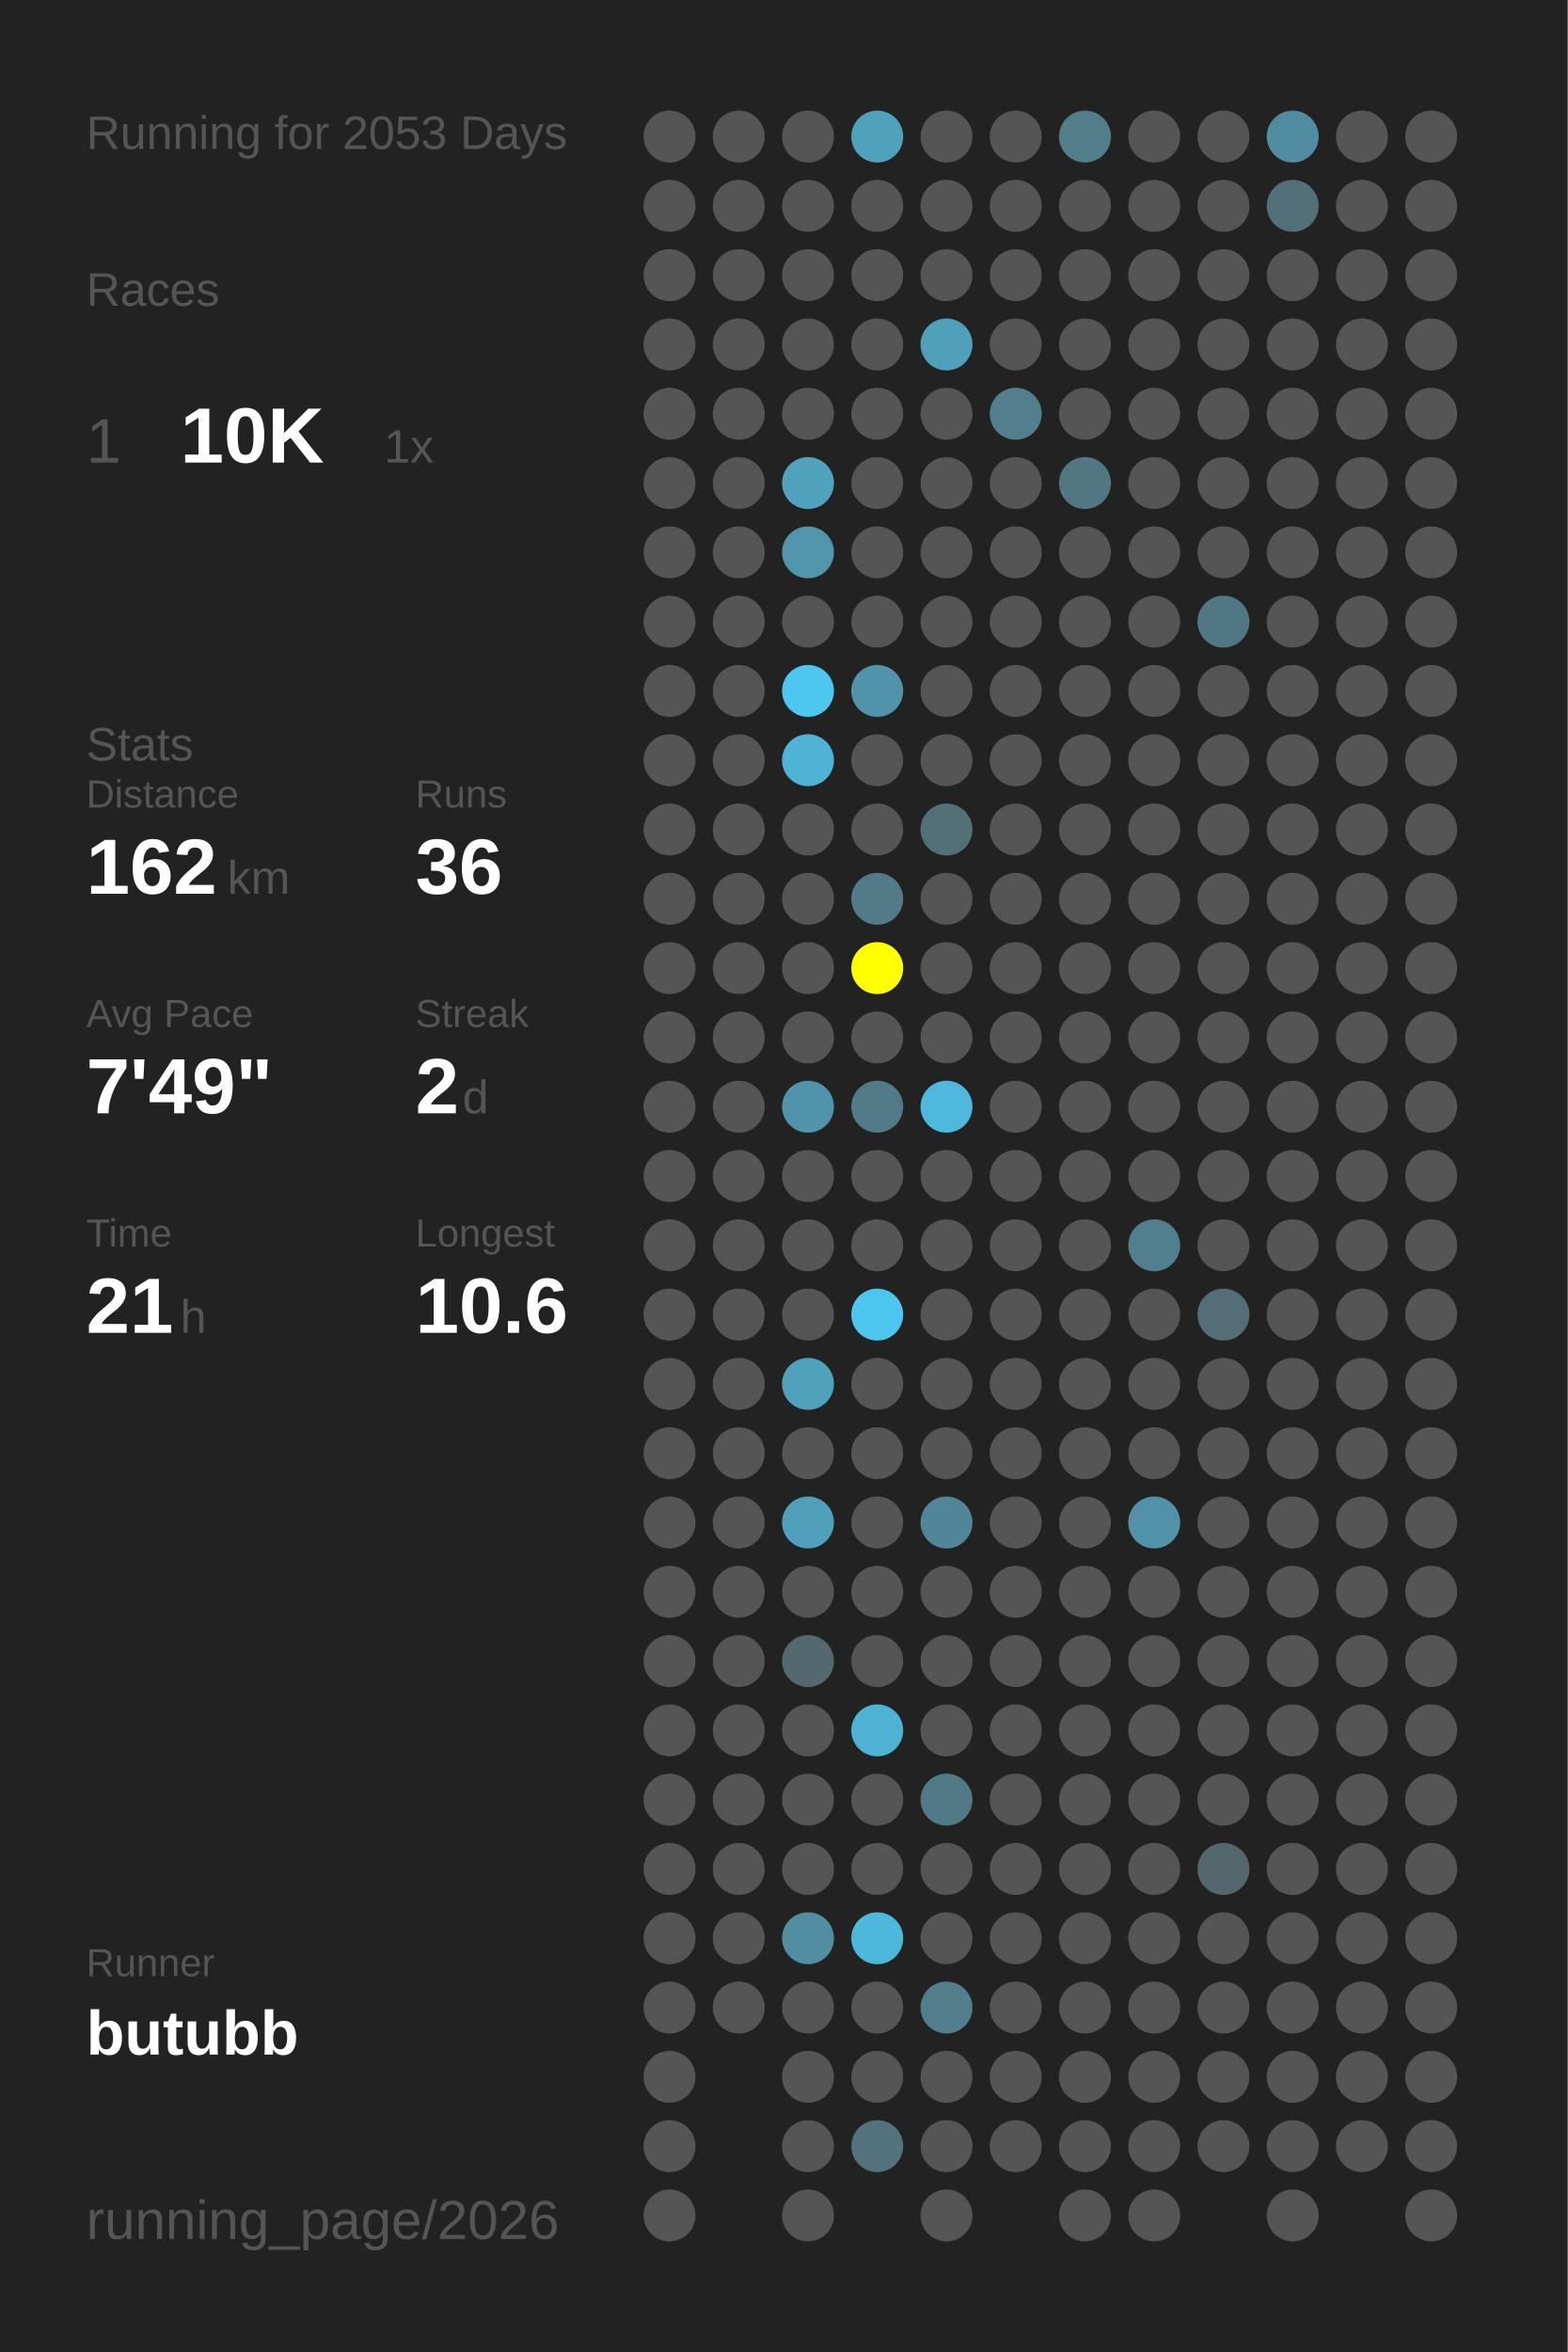
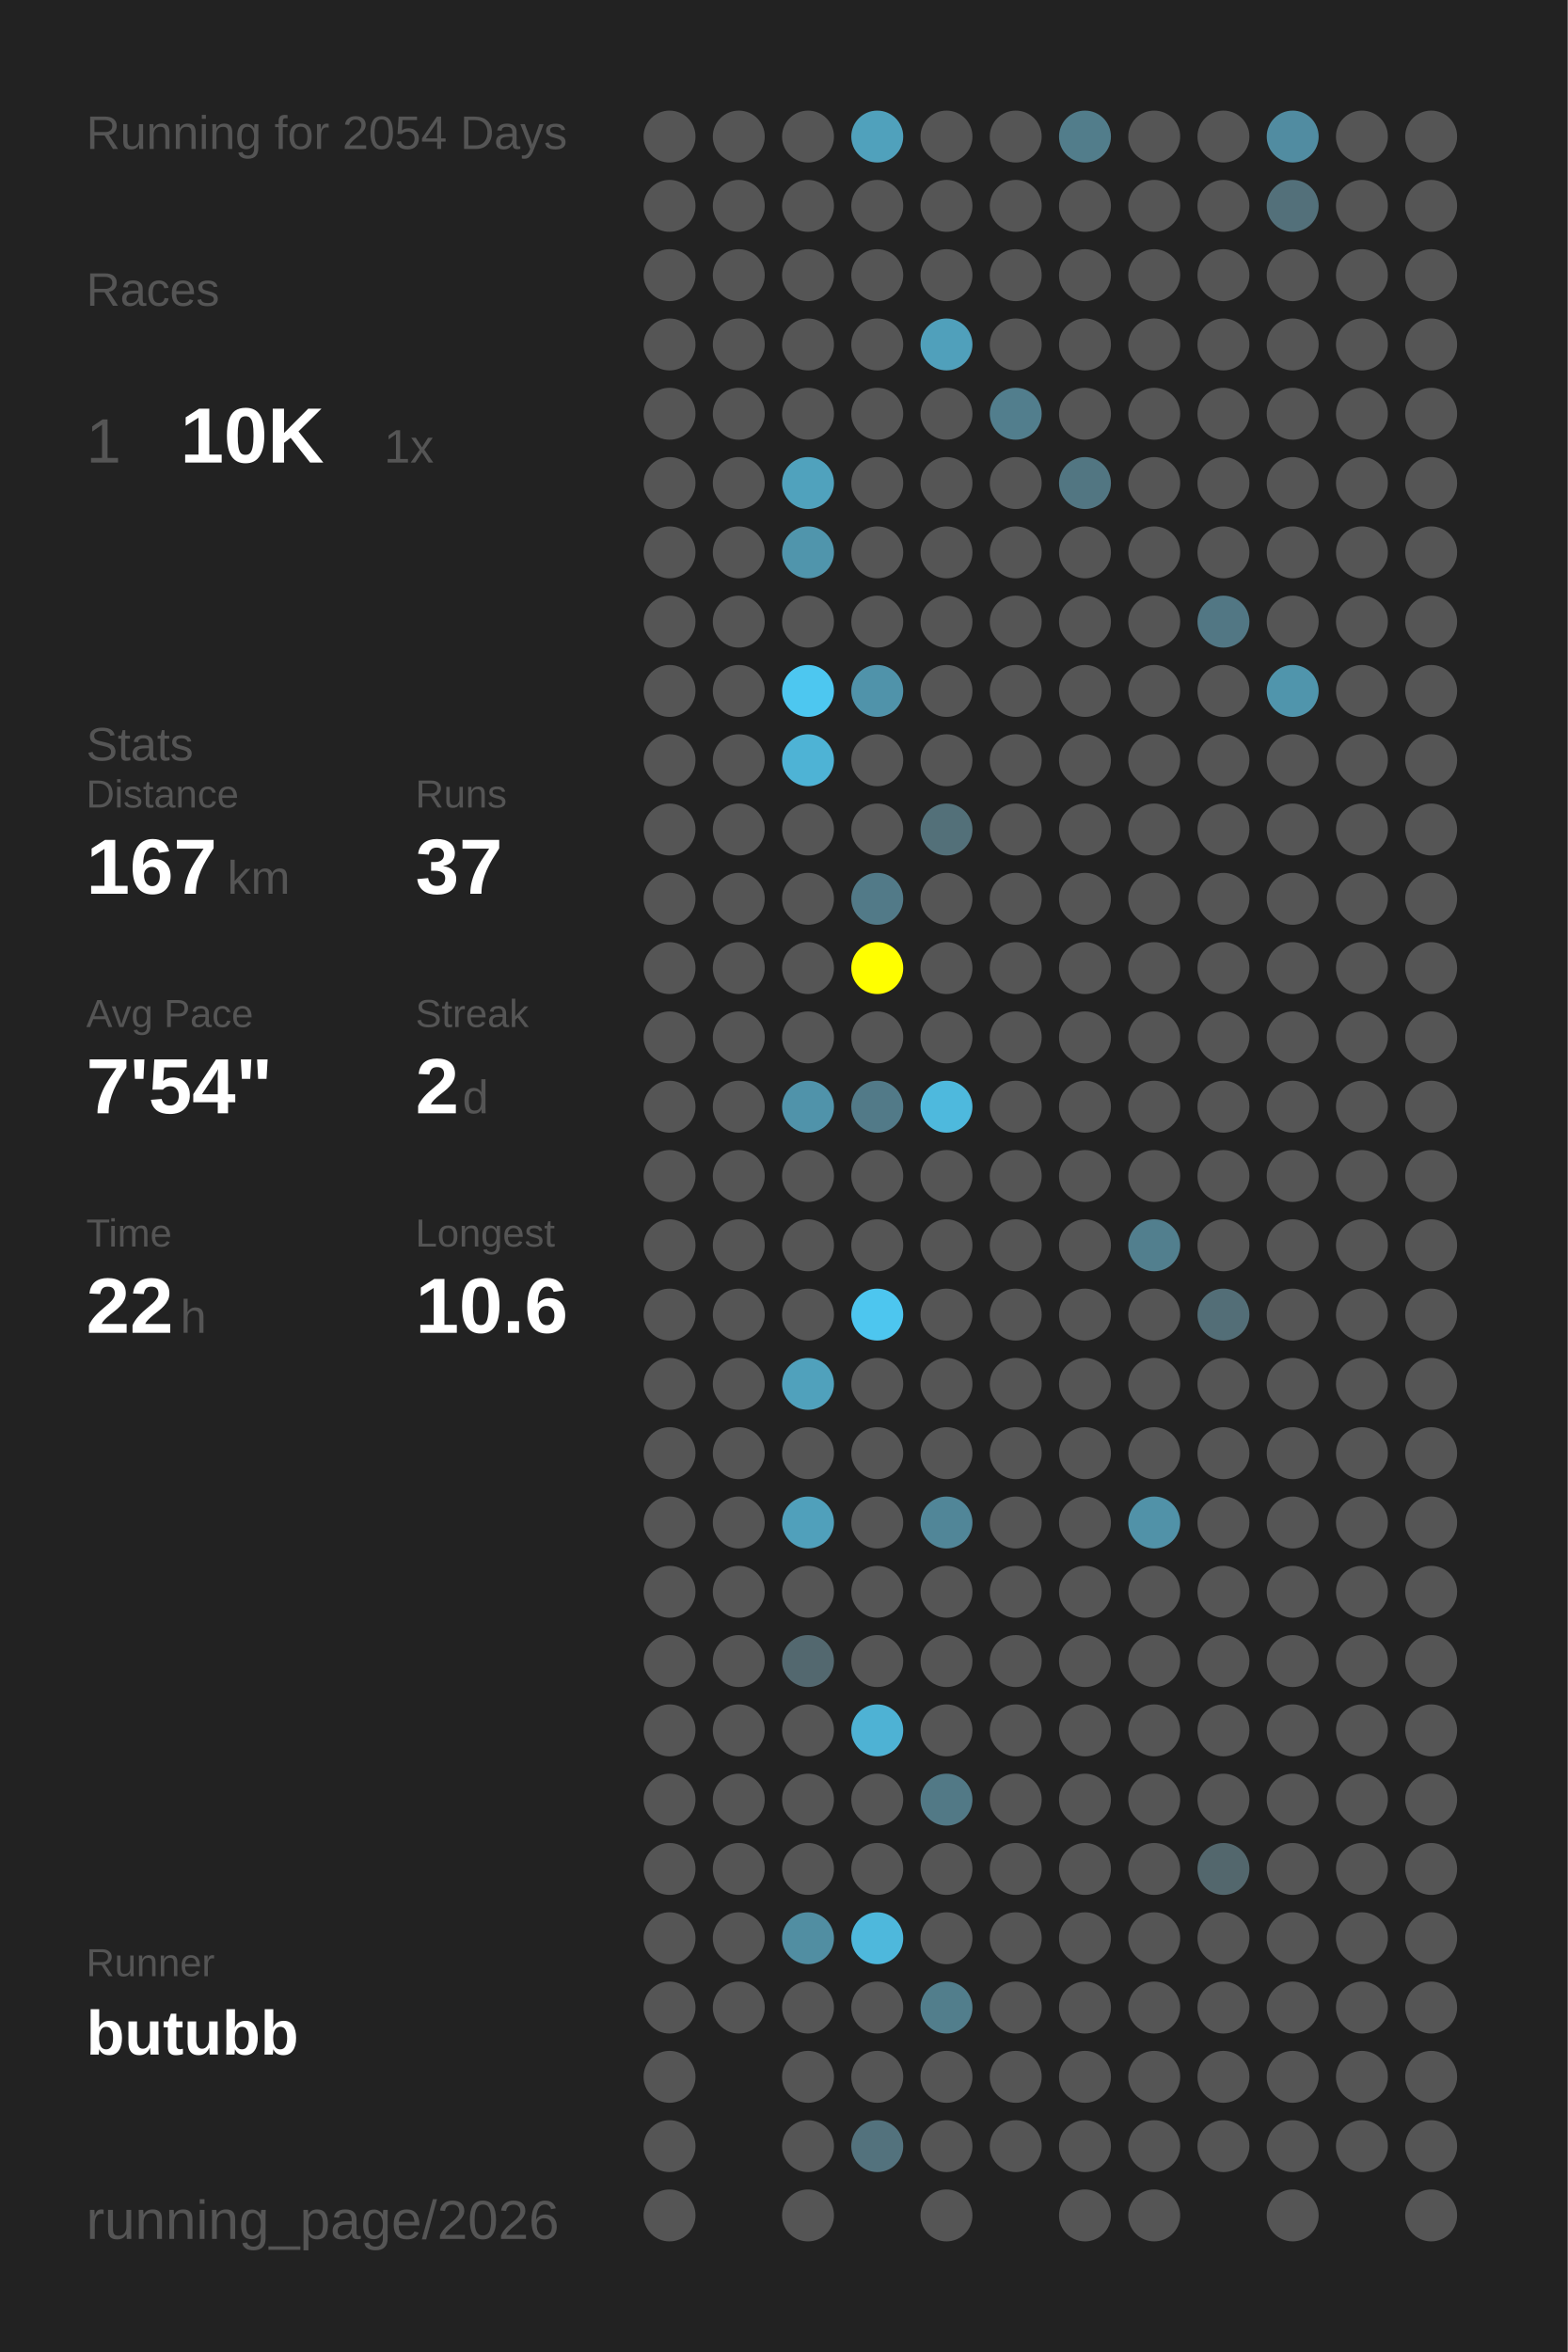
<svg xmlns="http://www.w3.org/2000/svg" baseProfile="full" height="300mm" version="1.1" viewBox="0,0,200,300" width="200mm">
  <defs />
  <rect fill="#222222" height="300" width="200" x="0" y="0" />
-   <text fill="#555555" style="font-size:6px; font-family:Arial;" x="11" y="19">Running for 2053 Days</text>
+   <text fill="#555555" style="font-size:6px; font-family:Arial;" x="11" y="19">Running for 2054 Days</text>
  <text fill="#555555" style="font-size:6px; font-family:Arial;" x="11" y="39">Races</text>
  <text fill="#555555" style="font-size:8px; font-family:Arial;" x="11" y="59">1</text>
  <text fill="#FFFFFF" style="font-size:10px; font-family:Arial; font-weight:bold;" x="23" y="59">10K</text>
  <text fill="#555555" style="font-size:6px; font-family:Arial;" x="49" y="59">1x</text>
  <text fill="#555555" style="font-size:6px; font-family:Arial;" x="11" y="97">Stats</text>
  <text fill="#555555" style="font-size:5px; font-family:Arial;" x="11" y="103">Distance</text>
-   <text fill="#FFFFFF" style="font-size:10px; font-family:Arial; font-weight:bold;" x="11" y="114">162</text>
+   <text fill="#FFFFFF" style="font-size:10px; font-family:Arial; font-weight:bold;" x="11" y="114">167</text>
  <text fill="#555555" style="font-size:6px; font-family:Arial;" x="29" y="114">km</text>
  <text fill="#555555" style="font-size:5px; font-family:Arial;" x="53" y="103">Runs</text>
-   <text fill="#FFFFFF" style="font-size:10px; font-family:Arial; font-weight:bold;" x="53" y="114">36</text>
+   <text fill="#FFFFFF" style="font-size:10px; font-family:Arial; font-weight:bold;" x="53" y="114">37</text>
  <text fill="#555555" style="font-size:5px; font-family:Arial;" x="11" y="131">Avg Pace</text>
-   <text fill="#FFFFFF" style="font-size:10px; font-family:Arial; font-weight:bold;" x="11" y="142">7'49"</text>
+   <text fill="#FFFFFF" style="font-size:10px; font-family:Arial; font-weight:bold;" x="11" y="142">7'54"</text>
  <text fill="#555555" style="font-size:5px; font-family:Arial;" x="53" y="131">Streak</text>
  <text fill="#FFFFFF" style="font-size:10px; font-family:Arial; font-weight:bold;" x="53" y="142">2</text>
  <text fill="#555555" style="font-size:6px; font-family:Arial;" x="59" y="142">d</text>
  <text fill="#555555" style="font-size:5px; font-family:Arial;" x="11" y="159">Time</text>
-   <text fill="#FFFFFF" style="font-size:10px; font-family:Arial; font-weight:bold;" x="11" y="170">21</text>
+   <text fill="#FFFFFF" style="font-size:10px; font-family:Arial; font-weight:bold;" x="11" y="170">22</text>
  <text fill="#555555" style="font-size:6px; font-family:Arial;" x="23" y="170">h</text>
  <text fill="#555555" style="font-size:5px; font-family:Arial;" x="53" y="159">Longest</text>
  <text fill="#FFFFFF" style="font-size:10px; font-family:Arial; font-weight:bold;" x="53" y="170">10.6</text>
  <text fill="#555555" style="font-size:5px; font-family:Arial;" x="11" y="252.065">Runner</text>
  <text fill="#FFFFFF" style="font-size:8px; font-family:Arial; font-weight:bold;" x="11" y="262.065">butubb</text>
  <text fill="#555555" style="font-size:7px; font-family:Arial;" x="11" y="285.581">running_page/2026</text>
  <circle cx="85.417" cy="17.419" fill="#555555" r="3.312" />
  <circle cx="85.417" cy="26.258" fill="#555555" r="3.312" />
  <circle cx="85.417" cy="35.097" fill="#555555" r="3.312" />
  <circle cx="85.417" cy="43.935" fill="#555555" r="3.312" />
  <circle cx="85.417" cy="52.774" fill="#555555" r="3.312" />
  <circle cx="85.417" cy="61.613" fill="#555555" r="3.312" />
  <circle cx="85.417" cy="70.452" fill="#555555" r="3.312" />
  <circle cx="85.417" cy="79.29" fill="#555555" r="3.312" />
  <circle cx="85.417" cy="88.129" fill="#555555" r="3.312" />
  <circle cx="85.417" cy="96.968" fill="#555555" r="3.312" />
  <circle cx="85.417" cy="105.806" fill="#555555" r="3.312" />
  <circle cx="85.417" cy="114.645" fill="#555555" r="3.312" />
  <circle cx="85.417" cy="123.484" fill="#555555" r="3.312" />
  <circle cx="85.417" cy="132.323" fill="#555555" r="3.312" />
  <circle cx="85.417" cy="141.161" fill="#555555" r="3.312" />
  <circle cx="85.417" cy="150" fill="#555555" r="3.312" />
  <circle cx="85.417" cy="158.839" fill="#555555" r="3.312" />
  <circle cx="85.417" cy="167.677" fill="#555555" r="3.312" />
  <circle cx="85.417" cy="176.516" fill="#555555" r="3.312" />
  <circle cx="85.417" cy="185.355" fill="#555555" r="3.312" />
  <circle cx="85.417" cy="194.194" fill="#555555" r="3.312" />
  <circle cx="85.417" cy="203.032" fill="#555555" r="3.312" />
  <circle cx="85.417" cy="211.871" fill="#555555" r="3.312" />
  <circle cx="85.417" cy="220.71" fill="#555555" r="3.312" />
  <circle cx="85.417" cy="229.548" fill="#555555" r="3.312" />
  <circle cx="85.417" cy="238.387" fill="#555555" r="3.312" />
  <circle cx="85.417" cy="247.226" fill="#555555" r="3.312" />
  <circle cx="85.417" cy="256.065" fill="#555555" r="3.312" />
  <circle cx="85.417" cy="264.903" fill="#555555" r="3.312" />
  <circle cx="85.417" cy="273.742" fill="#555555" r="3.312" />
  <circle cx="85.417" cy="282.581" fill="#555555" r="3.312" />
  <circle cx="94.25" cy="17.419" fill="#555555" r="3.312" />
  <circle cx="94.25" cy="26.258" fill="#555555" r="3.312" />
  <circle cx="94.25" cy="35.097" fill="#555555" r="3.312" />
  <circle cx="94.25" cy="43.935" fill="#555555" r="3.312" />
  <circle cx="94.25" cy="52.774" fill="#555555" r="3.312" />
  <circle cx="94.25" cy="61.613" fill="#555555" r="3.312" />
  <circle cx="94.25" cy="70.452" fill="#555555" r="3.312" />
  <circle cx="94.25" cy="79.29" fill="#555555" r="3.312" />
  <circle cx="94.25" cy="88.129" fill="#555555" r="3.312" />
  <circle cx="94.25" cy="96.968" fill="#555555" r="3.312" />
  <circle cx="94.25" cy="105.806" fill="#555555" r="3.312" />
  <circle cx="94.25" cy="114.645" fill="#555555" r="3.312" />
  <circle cx="94.25" cy="123.484" fill="#555555" r="3.312" />
  <circle cx="94.25" cy="132.323" fill="#555555" r="3.312" />
  <circle cx="94.25" cy="141.161" fill="#555555" r="3.312" />
  <circle cx="94.25" cy="150" fill="#555555" r="3.312" />
  <circle cx="94.25" cy="158.839" fill="#555555" r="3.312" />
  <circle cx="94.25" cy="167.677" fill="#555555" r="3.312" />
  <circle cx="94.25" cy="176.516" fill="#555555" r="3.312" />
  <circle cx="94.25" cy="185.355" fill="#555555" r="3.312" />
  <circle cx="94.25" cy="194.194" fill="#555555" r="3.312" />
  <circle cx="94.25" cy="203.032" fill="#555555" r="3.312" />
  <circle cx="94.25" cy="211.871" fill="#555555" r="3.312" />
  <circle cx="94.25" cy="220.71" fill="#555555" r="3.312" />
  <circle cx="94.25" cy="229.548" fill="#555555" r="3.312" />
  <circle cx="94.25" cy="238.387" fill="#555555" r="3.312" />
  <circle cx="94.25" cy="247.226" fill="#555555" r="3.312" />
  <circle cx="94.25" cy="256.065" fill="#555555" r="3.312" />
  <circle cx="103.083" cy="17.419" fill="#555555" r="3.312" />
  <circle cx="103.083" cy="26.258" fill="#555555" r="3.312" />
  <circle cx="103.083" cy="35.097" fill="#555555" r="3.312" />
  <circle cx="103.083" cy="43.935" fill="#555555" r="3.312" />
  <circle cx="103.083" cy="52.774" fill="#555555" r="3.312" />
  <circle cx="103.083" cy="61.613" fill="#50a2bd" r="3.312" />
  <circle cx="103.083" cy="70.452" fill="#5095ac" r="3.312" />
  <circle cx="103.083" cy="79.29" fill="#555555" r="3.312" />
  <circle cx="103.083" cy="88.129" fill="#4dc7f0" r="3.312" />
  <circle cx="103.083" cy="96.968" fill="#4eb3d5" r="3.312" />
  <circle cx="103.083" cy="105.806" fill="#555555" r="3.312" />
  <circle cx="103.083" cy="114.645" fill="#555555" r="3.312" />
  <circle cx="103.083" cy="123.484" fill="#555555" r="3.312" />
  <circle cx="103.083" cy="132.323" fill="#555555" r="3.312" />
  <circle cx="103.083" cy="141.161" fill="#5093aa" r="3.312" />
  <circle cx="103.083" cy="150" fill="#555555" r="3.312" />
  <circle cx="103.083" cy="158.839" fill="#555555" r="3.312" />
  <circle cx="103.083" cy="167.677" fill="#555555" r="3.312" />
  <circle cx="103.083" cy="176.516" fill="#50a1bc" r="3.312" />
  <circle cx="103.083" cy="185.355" fill="#555555" r="3.312" />
  <circle cx="103.083" cy="194.194" fill="#50a0bb" r="3.312" />
  <circle cx="103.083" cy="203.032" fill="#555555" r="3.312" />
  <circle cx="103.083" cy="211.871" fill="#53686f" r="3.312" />
  <circle cx="103.083" cy="220.71" fill="#555555" r="3.312" />
  <circle cx="103.083" cy="229.548" fill="#555555" r="3.312" />
  <circle cx="103.083" cy="238.387" fill="#555555" r="3.312" />
  <circle cx="103.083" cy="247.226" fill="#518ea2" r="3.312" />
  <circle cx="103.083" cy="256.065" fill="#555555" r="3.312" />
  <circle cx="103.083" cy="264.903" fill="#555555" r="3.312" />
  <circle cx="103.083" cy="273.742" fill="#555555" r="3.312" />
  <circle cx="103.083" cy="282.581" fill="#555555" r="3.312" />
  <circle cx="111.917" cy="17.419" fill="#50a1bc" r="3.312" />
  <circle cx="111.917" cy="26.258" fill="#555555" r="3.312" />
  <circle cx="111.917" cy="35.097" fill="#555555" r="3.312" />
  <circle cx="111.917" cy="43.935" fill="#555555" r="3.312" />
  <circle cx="111.917" cy="52.774" fill="#555555" r="3.312" />
  <circle cx="111.917" cy="61.613" fill="#555555" r="3.312" />
  <circle cx="111.917" cy="70.452" fill="#555555" r="3.312" />
  <circle cx="111.917" cy="79.29" fill="#555555" r="3.312" />
  <circle cx="111.917" cy="88.129" fill="#5093aa" r="3.312" />
  <circle cx="111.917" cy="96.968" fill="#555555" r="3.312" />
  <circle cx="111.917" cy="105.806" fill="#555555" r="3.312" />
  <circle cx="111.917" cy="114.645" fill="#527a88" r="3.312" />
  <circle cx="111.917" cy="123.484" fill="#FFFF00" r="3.312" />
  <circle cx="111.917" cy="132.323" fill="#555555" r="3.312" />
  <circle cx="111.917" cy="141.161" fill="#527a88" r="3.312" />
  <circle cx="111.917" cy="150" fill="#555555" r="3.312" />
  <circle cx="111.917" cy="158.839" fill="#555555" r="3.312" />
  <circle cx="111.917" cy="167.677" fill="#4dc6ef" r="3.312" />
  <circle cx="111.917" cy="176.516" fill="#555555" r="3.312" />
  <circle cx="111.917" cy="185.355" fill="#555555" r="3.312" />
  <circle cx="111.917" cy="194.194" fill="#555555" r="3.312" />
  <circle cx="111.917" cy="203.032" fill="#555555" r="3.312" />
  <circle cx="111.917" cy="211.871" fill="#555555" r="3.312" />
  <circle cx="111.917" cy="220.71" fill="#4eb2d4" r="3.312" />
  <circle cx="111.917" cy="229.548" fill="#555555" r="3.312" />
  <circle cx="111.917" cy="238.387" fill="#555555" r="3.312" />
  <circle cx="111.917" cy="247.226" fill="#4eb8dc" r="3.312" />
  <circle cx="111.917" cy="256.065" fill="#555555" r="3.312" />
  <circle cx="111.917" cy="264.903" fill="#555555" r="3.312" />
  <circle cx="111.917" cy="273.742" fill="#53727d" r="3.312" />
  <circle cx="120.75" cy="17.419" fill="#555555" r="3.312" />
  <circle cx="120.75" cy="26.258" fill="#555555" r="3.312" />
  <circle cx="120.75" cy="35.097" fill="#555555" r="3.312" />
  <circle cx="120.75" cy="43.935" fill="#50a0bb" r="3.312" />
  <circle cx="120.75" cy="52.774" fill="#555555" r="3.312" />
  <circle cx="120.75" cy="61.613" fill="#555555" r="3.312" />
  <circle cx="120.75" cy="70.452" fill="#555555" r="3.312" />
  <circle cx="120.75" cy="79.29" fill="#555555" r="3.312" />
  <circle cx="120.75" cy="88.129" fill="#555555" r="3.312" />
  <circle cx="120.75" cy="96.968" fill="#555555" r="3.312" />
  <circle cx="120.75" cy="105.806" fill="#537079" r="3.312" />
  <circle cx="120.75" cy="114.645" fill="#555555" r="3.312" />
  <circle cx="120.75" cy="123.484" fill="#555555" r="3.312" />
  <circle cx="120.75" cy="132.323" fill="#555555" r="3.312" />
  <circle cx="120.75" cy="141.161" fill="#4eb9dd" r="3.312" />
  <circle cx="120.75" cy="150" fill="#555555" r="3.312" />
  <circle cx="120.75" cy="158.839" fill="#555555" r="3.312" />
  <circle cx="120.75" cy="167.677" fill="#555555" r="3.312" />
  <circle cx="120.75" cy="176.516" fill="#555555" r="3.312" />
  <circle cx="120.75" cy="185.355" fill="#555555" r="3.312" />
  <circle cx="120.75" cy="194.194" fill="#518698" r="3.312" />
  <circle cx="120.75" cy="203.032" fill="#555555" r="3.312" />
  <circle cx="120.75" cy="211.871" fill="#555555" r="3.312" />
  <circle cx="120.75" cy="220.71" fill="#555555" r="3.312" />
  <circle cx="120.75" cy="229.548" fill="#527986" r="3.312" />
  <circle cx="120.75" cy="238.387" fill="#555555" r="3.312" />
  <circle cx="120.75" cy="247.226" fill="#555555" r="3.312" />
  <circle cx="120.75" cy="256.065" fill="#527e8c" r="3.312" />
  <circle cx="120.75" cy="264.903" fill="#555555" r="3.312" />
  <circle cx="120.75" cy="273.742" fill="#555555" r="3.312" />
  <circle cx="120.75" cy="282.581" fill="#555555" r="3.312" />
  <circle cx="129.583" cy="17.419" fill="#555555" r="3.312" />
  <circle cx="129.583" cy="26.258" fill="#555555" r="3.312" />
  <circle cx="129.583" cy="35.097" fill="#555555" r="3.312" />
  <circle cx="129.583" cy="43.935" fill="#555555" r="3.312" />
  <circle cx="129.583" cy="52.774" fill="#527e8d" r="3.312" />
  <circle cx="129.583" cy="61.613" fill="#555555" r="3.312" />
  <circle cx="129.583" cy="70.452" fill="#555555" r="3.312" />
  <circle cx="129.583" cy="79.29" fill="#555555" r="3.312" />
  <circle cx="129.583" cy="88.129" fill="#555555" r="3.312" />
  <circle cx="129.583" cy="96.968" fill="#555555" r="3.312" />
  <circle cx="129.583" cy="105.806" fill="#555555" r="3.312" />
  <circle cx="129.583" cy="114.645" fill="#555555" r="3.312" />
  <circle cx="129.583" cy="123.484" fill="#555555" r="3.312" />
  <circle cx="129.583" cy="132.323" fill="#555555" r="3.312" />
  <circle cx="129.583" cy="141.161" fill="#555555" r="3.312" />
  <circle cx="129.583" cy="150" fill="#555555" r="3.312" />
  <circle cx="129.583" cy="158.839" fill="#555555" r="3.312" />
  <circle cx="129.583" cy="167.677" fill="#555555" r="3.312" />
  <circle cx="129.583" cy="176.516" fill="#555555" r="3.312" />
  <circle cx="129.583" cy="185.355" fill="#555555" r="3.312" />
  <circle cx="129.583" cy="194.194" fill="#555555" r="3.312" />
  <circle cx="129.583" cy="203.032" fill="#555555" r="3.312" />
  <circle cx="129.583" cy="211.871" fill="#555555" r="3.312" />
  <circle cx="129.583" cy="220.71" fill="#555555" r="3.312" />
  <circle cx="129.583" cy="229.548" fill="#555555" r="3.312" />
  <circle cx="129.583" cy="238.387" fill="#555555" r="3.312" />
  <circle cx="129.583" cy="247.226" fill="#555555" r="3.312" />
  <circle cx="129.583" cy="256.065" fill="#555555" r="3.312" />
  <circle cx="129.583" cy="264.903" fill="#555555" r="3.312" />
  <circle cx="129.583" cy="273.742" fill="#555555" r="3.312" />
  <circle cx="138.417" cy="17.419" fill="#527d8b" r="3.312" />
  <circle cx="138.417" cy="26.258" fill="#555555" r="3.312" />
  <circle cx="138.417" cy="35.097" fill="#555555" r="3.312" />
  <circle cx="138.417" cy="43.935" fill="#555555" r="3.312" />
  <circle cx="138.417" cy="52.774" fill="#555555" r="3.312" />
  <circle cx="138.417" cy="61.613" fill="#527682" r="3.312" />
  <circle cx="138.417" cy="70.452" fill="#555555" r="3.312" />
  <circle cx="138.417" cy="79.29" fill="#555555" r="3.312" />
  <circle cx="138.417" cy="88.129" fill="#555555" r="3.312" />
  <circle cx="138.417" cy="96.968" fill="#555555" r="3.312" />
  <circle cx="138.417" cy="105.806" fill="#555555" r="3.312" />
  <circle cx="138.417" cy="114.645" fill="#555555" r="3.312" />
  <circle cx="138.417" cy="123.484" fill="#555555" r="3.312" />
  <circle cx="138.417" cy="132.323" fill="#555555" r="3.312" />
  <circle cx="138.417" cy="141.161" fill="#555555" r="3.312" />
  <circle cx="138.417" cy="150" fill="#555555" r="3.312" />
  <circle cx="138.417" cy="158.839" fill="#555555" r="3.312" />
  <circle cx="138.417" cy="167.677" fill="#555555" r="3.312" />
  <circle cx="138.417" cy="176.516" fill="#555555" r="3.312" />
  <circle cx="138.417" cy="185.355" fill="#555555" r="3.312" />
  <circle cx="138.417" cy="194.194" fill="#555555" r="3.312" />
  <circle cx="138.417" cy="203.032" fill="#555555" r="3.312" />
  <circle cx="138.417" cy="211.871" fill="#555555" r="3.312" />
  <circle cx="138.417" cy="220.71" fill="#555555" r="3.312" />
  <circle cx="138.417" cy="229.548" fill="#555555" r="3.312" />
  <circle cx="138.417" cy="238.387" fill="#555555" r="3.312" />
  <circle cx="138.417" cy="247.226" fill="#555555" r="3.312" />
  <circle cx="138.417" cy="256.065" fill="#555555" r="3.312" />
  <circle cx="138.417" cy="264.903" fill="#555555" r="3.312" />
  <circle cx="138.417" cy="273.742" fill="#555555" r="3.312" />
  <circle cx="138.417" cy="282.581" fill="#555555" r="3.312" />
  <circle cx="147.25" cy="17.419" fill="#555555" r="3.312" />
  <circle cx="147.25" cy="26.258" fill="#555555" r="3.312" />
  <circle cx="147.25" cy="35.097" fill="#555555" r="3.312" />
  <circle cx="147.25" cy="43.935" fill="#555555" r="3.312" />
  <circle cx="147.25" cy="52.774" fill="#555555" r="3.312" />
  <circle cx="147.25" cy="61.613" fill="#555555" r="3.312" />
  <circle cx="147.25" cy="70.452" fill="#555555" r="3.312" />
  <circle cx="147.25" cy="79.29" fill="#555555" r="3.312" />
  <circle cx="147.25" cy="88.129" fill="#555555" r="3.312" />
  <circle cx="147.25" cy="96.968" fill="#555555" r="3.312" />
  <circle cx="147.25" cy="105.806" fill="#555555" r="3.312" />
  <circle cx="147.25" cy="114.645" fill="#555555" r="3.312" />
  <circle cx="147.25" cy="123.484" fill="#555555" r="3.312" />
  <circle cx="147.25" cy="132.323" fill="#555555" r="3.312" />
  <circle cx="147.25" cy="141.161" fill="#555555" r="3.312" />
  <circle cx="147.25" cy="150" fill="#555555" r="3.312" />
  <circle cx="147.25" cy="158.839" fill="#527f8e" r="3.312" />
  <circle cx="147.25" cy="167.677" fill="#555555" r="3.312" />
  <circle cx="147.25" cy="176.516" fill="#555555" r="3.312" />
  <circle cx="147.25" cy="185.355" fill="#555555" r="3.312" />
  <circle cx="147.25" cy="194.194" fill="#5192a8" r="3.312" />
  <circle cx="147.25" cy="203.032" fill="#555555" r="3.312" />
  <circle cx="147.25" cy="211.871" fill="#555555" r="3.312" />
  <circle cx="147.25" cy="220.71" fill="#555555" r="3.312" />
  <circle cx="147.25" cy="229.548" fill="#555555" r="3.312" />
  <circle cx="147.25" cy="238.387" fill="#555555" r="3.312" />
  <circle cx="147.25" cy="247.226" fill="#555555" r="3.312" />
  <circle cx="147.25" cy="256.065" fill="#555555" r="3.312" />
  <circle cx="147.25" cy="264.903" fill="#555555" r="3.312" />
  <circle cx="147.25" cy="273.742" fill="#555555" r="3.312" />
  <circle cx="147.25" cy="282.581" fill="#555555" r="3.312" />
  <circle cx="156.083" cy="17.419" fill="#555555" r="3.312" />
  <circle cx="156.083" cy="26.258" fill="#555555" r="3.312" />
  <circle cx="156.083" cy="35.097" fill="#555555" r="3.312" />
  <circle cx="156.083" cy="43.935" fill="#555555" r="3.312" />
  <circle cx="156.083" cy="52.774" fill="#555555" r="3.312" />
  <circle cx="156.083" cy="61.613" fill="#555555" r="3.312" />
  <circle cx="156.083" cy="70.452" fill="#555555" r="3.312" />
  <circle cx="156.083" cy="79.29" fill="#527784" r="3.312" />
  <circle cx="156.083" cy="88.129" fill="#555555" r="3.312" />
  <circle cx="156.083" cy="96.968" fill="#555555" r="3.312" />
  <circle cx="156.083" cy="105.806" fill="#555555" r="3.312" />
  <circle cx="156.083" cy="114.645" fill="#555555" r="3.312" />
  <circle cx="156.083" cy="123.484" fill="#555555" r="3.312" />
  <circle cx="156.083" cy="132.323" fill="#555555" r="3.312" />
  <circle cx="156.083" cy="141.161" fill="#555555" r="3.312" />
  <circle cx="156.083" cy="150" fill="#555555" r="3.312" />
  <circle cx="156.083" cy="158.839" fill="#555555" r="3.312" />
  <circle cx="156.083" cy="167.677" fill="#536e77" r="3.312" />
  <circle cx="156.083" cy="176.516" fill="#555555" r="3.312" />
  <circle cx="156.083" cy="185.355" fill="#555555" r="3.312" />
  <circle cx="156.083" cy="194.194" fill="#555555" r="3.312" />
  <circle cx="156.083" cy="203.032" fill="#555555" r="3.312" />
  <circle cx="156.083" cy="211.871" fill="#555555" r="3.312" />
  <circle cx="156.083" cy="220.71" fill="#555555" r="3.312" />
  <circle cx="156.083" cy="229.548" fill="#555555" r="3.312" />
  <circle cx="156.083" cy="238.387" fill="#53676d" r="3.312" />
  <circle cx="156.083" cy="247.226" fill="#555555" r="3.312" />
  <circle cx="156.083" cy="256.065" fill="#555555" r="3.312" />
  <circle cx="156.083" cy="264.903" fill="#555555" r="3.312" />
  <circle cx="156.083" cy="273.742" fill="#555555" r="3.312" />
  <circle cx="164.917" cy="17.419" fill="#518ca1" r="3.312" />
  <circle cx="164.917" cy="26.258" fill="#53707a" r="3.312" />
  <circle cx="164.917" cy="35.097" fill="#555555" r="3.312" />
  <circle cx="164.917" cy="43.935" fill="#555555" r="3.312" />
  <circle cx="164.917" cy="52.774" fill="#555555" r="3.312" />
  <circle cx="164.917" cy="61.613" fill="#555555" r="3.312" />
  <circle cx="164.917" cy="70.452" fill="#555555" r="3.312" />
  <circle cx="164.917" cy="79.29" fill="#555555" r="3.312" />
-   <circle cx="164.917" cy="88.129" fill="#555555" r="3.312" />
+   <circle cx="164.917" cy="88.129" fill="#5095ac" r="3.312" />
  <circle cx="164.917" cy="96.968" fill="#555555" r="3.312" />
  <circle cx="164.917" cy="105.806" fill="#555555" r="3.312" />
  <circle cx="164.917" cy="114.645" fill="#555555" r="3.312" />
  <circle cx="164.917" cy="123.484" fill="#555555" r="3.312" />
  <circle cx="164.917" cy="132.323" fill="#555555" r="3.312" />
  <circle cx="164.917" cy="141.161" fill="#555555" r="3.312" />
  <circle cx="164.917" cy="150" fill="#555555" r="3.312" />
  <circle cx="164.917" cy="158.839" fill="#555555" r="3.312" />
  <circle cx="164.917" cy="167.677" fill="#555555" r="3.312" />
  <circle cx="164.917" cy="176.516" fill="#555555" r="3.312" />
  <circle cx="164.917" cy="185.355" fill="#555555" r="3.312" />
  <circle cx="164.917" cy="194.194" fill="#555555" r="3.312" />
  <circle cx="164.917" cy="203.032" fill="#555555" r="3.312" />
  <circle cx="164.917" cy="211.871" fill="#555555" r="3.312" />
  <circle cx="164.917" cy="220.71" fill="#555555" r="3.312" />
  <circle cx="164.917" cy="229.548" fill="#555555" r="3.312" />
  <circle cx="164.917" cy="238.387" fill="#555555" r="3.312" />
  <circle cx="164.917" cy="247.226" fill="#555555" r="3.312" />
  <circle cx="164.917" cy="256.065" fill="#555555" r="3.312" />
  <circle cx="164.917" cy="264.903" fill="#555555" r="3.312" />
  <circle cx="164.917" cy="273.742" fill="#555555" r="3.312" />
  <circle cx="164.917" cy="282.581" fill="#555555" r="3.312" />
  <circle cx="173.75" cy="17.419" fill="#555555" r="3.312" />
  <circle cx="173.75" cy="26.258" fill="#555555" r="3.312" />
  <circle cx="173.75" cy="35.097" fill="#555555" r="3.312" />
  <circle cx="173.75" cy="43.935" fill="#555555" r="3.312" />
  <circle cx="173.75" cy="52.774" fill="#555555" r="3.312" />
  <circle cx="173.75" cy="61.613" fill="#555555" r="3.312" />
  <circle cx="173.75" cy="70.452" fill="#555555" r="3.312" />
  <circle cx="173.75" cy="79.29" fill="#555555" r="3.312" />
  <circle cx="173.75" cy="88.129" fill="#555555" r="3.312" />
  <circle cx="173.75" cy="96.968" fill="#555555" r="3.312" />
  <circle cx="173.75" cy="105.806" fill="#555555" r="3.312" />
  <circle cx="173.75" cy="114.645" fill="#555555" r="3.312" />
  <circle cx="173.75" cy="123.484" fill="#555555" r="3.312" />
  <circle cx="173.75" cy="132.323" fill="#555555" r="3.312" />
  <circle cx="173.75" cy="141.161" fill="#555555" r="3.312" />
  <circle cx="173.75" cy="150" fill="#555555" r="3.312" />
  <circle cx="173.75" cy="158.839" fill="#555555" r="3.312" />
  <circle cx="173.75" cy="167.677" fill="#555555" r="3.312" />
  <circle cx="173.75" cy="176.516" fill="#555555" r="3.312" />
  <circle cx="173.75" cy="185.355" fill="#555555" r="3.312" />
  <circle cx="173.75" cy="194.194" fill="#555555" r="3.312" />
  <circle cx="173.75" cy="203.032" fill="#555555" r="3.312" />
  <circle cx="173.75" cy="211.871" fill="#555555" r="3.312" />
  <circle cx="173.75" cy="220.71" fill="#555555" r="3.312" />
  <circle cx="173.75" cy="229.548" fill="#555555" r="3.312" />
  <circle cx="173.75" cy="238.387" fill="#555555" r="3.312" />
  <circle cx="173.75" cy="247.226" fill="#555555" r="3.312" />
  <circle cx="173.75" cy="256.065" fill="#555555" r="3.312" />
  <circle cx="173.75" cy="264.903" fill="#555555" r="3.312" />
  <circle cx="173.75" cy="273.742" fill="#555555" r="3.312" />
  <circle cx="182.583" cy="17.419" fill="#555555" r="3.312" />
  <circle cx="182.583" cy="26.258" fill="#555555" r="3.312" />
  <circle cx="182.583" cy="35.097" fill="#555555" r="3.312" />
  <circle cx="182.583" cy="43.935" fill="#555555" r="3.312" />
  <circle cx="182.583" cy="52.774" fill="#555555" r="3.312" />
  <circle cx="182.583" cy="61.613" fill="#555555" r="3.312" />
  <circle cx="182.583" cy="70.452" fill="#555555" r="3.312" />
  <circle cx="182.583" cy="79.29" fill="#555555" r="3.312" />
  <circle cx="182.583" cy="88.129" fill="#555555" r="3.312" />
  <circle cx="182.583" cy="96.968" fill="#555555" r="3.312" />
  <circle cx="182.583" cy="105.806" fill="#555555" r="3.312" />
  <circle cx="182.583" cy="114.645" fill="#555555" r="3.312" />
  <circle cx="182.583" cy="123.484" fill="#555555" r="3.312" />
  <circle cx="182.583" cy="132.323" fill="#555555" r="3.312" />
  <circle cx="182.583" cy="141.161" fill="#555555" r="3.312" />
  <circle cx="182.583" cy="150" fill="#555555" r="3.312" />
  <circle cx="182.583" cy="158.839" fill="#555555" r="3.312" />
  <circle cx="182.583" cy="167.677" fill="#555555" r="3.312" />
  <circle cx="182.583" cy="176.516" fill="#555555" r="3.312" />
  <circle cx="182.583" cy="185.355" fill="#555555" r="3.312" />
  <circle cx="182.583" cy="194.194" fill="#555555" r="3.312" />
  <circle cx="182.583" cy="203.032" fill="#555555" r="3.312" />
  <circle cx="182.583" cy="211.871" fill="#555555" r="3.312" />
  <circle cx="182.583" cy="220.71" fill="#555555" r="3.312" />
  <circle cx="182.583" cy="229.548" fill="#555555" r="3.312" />
  <circle cx="182.583" cy="238.387" fill="#555555" r="3.312" />
  <circle cx="182.583" cy="247.226" fill="#555555" r="3.312" />
  <circle cx="182.583" cy="256.065" fill="#555555" r="3.312" />
  <circle cx="182.583" cy="264.903" fill="#555555" r="3.312" />
  <circle cx="182.583" cy="273.742" fill="#555555" r="3.312" />
  <circle cx="182.583" cy="282.581" fill="#555555" r="3.312" />
</svg>
